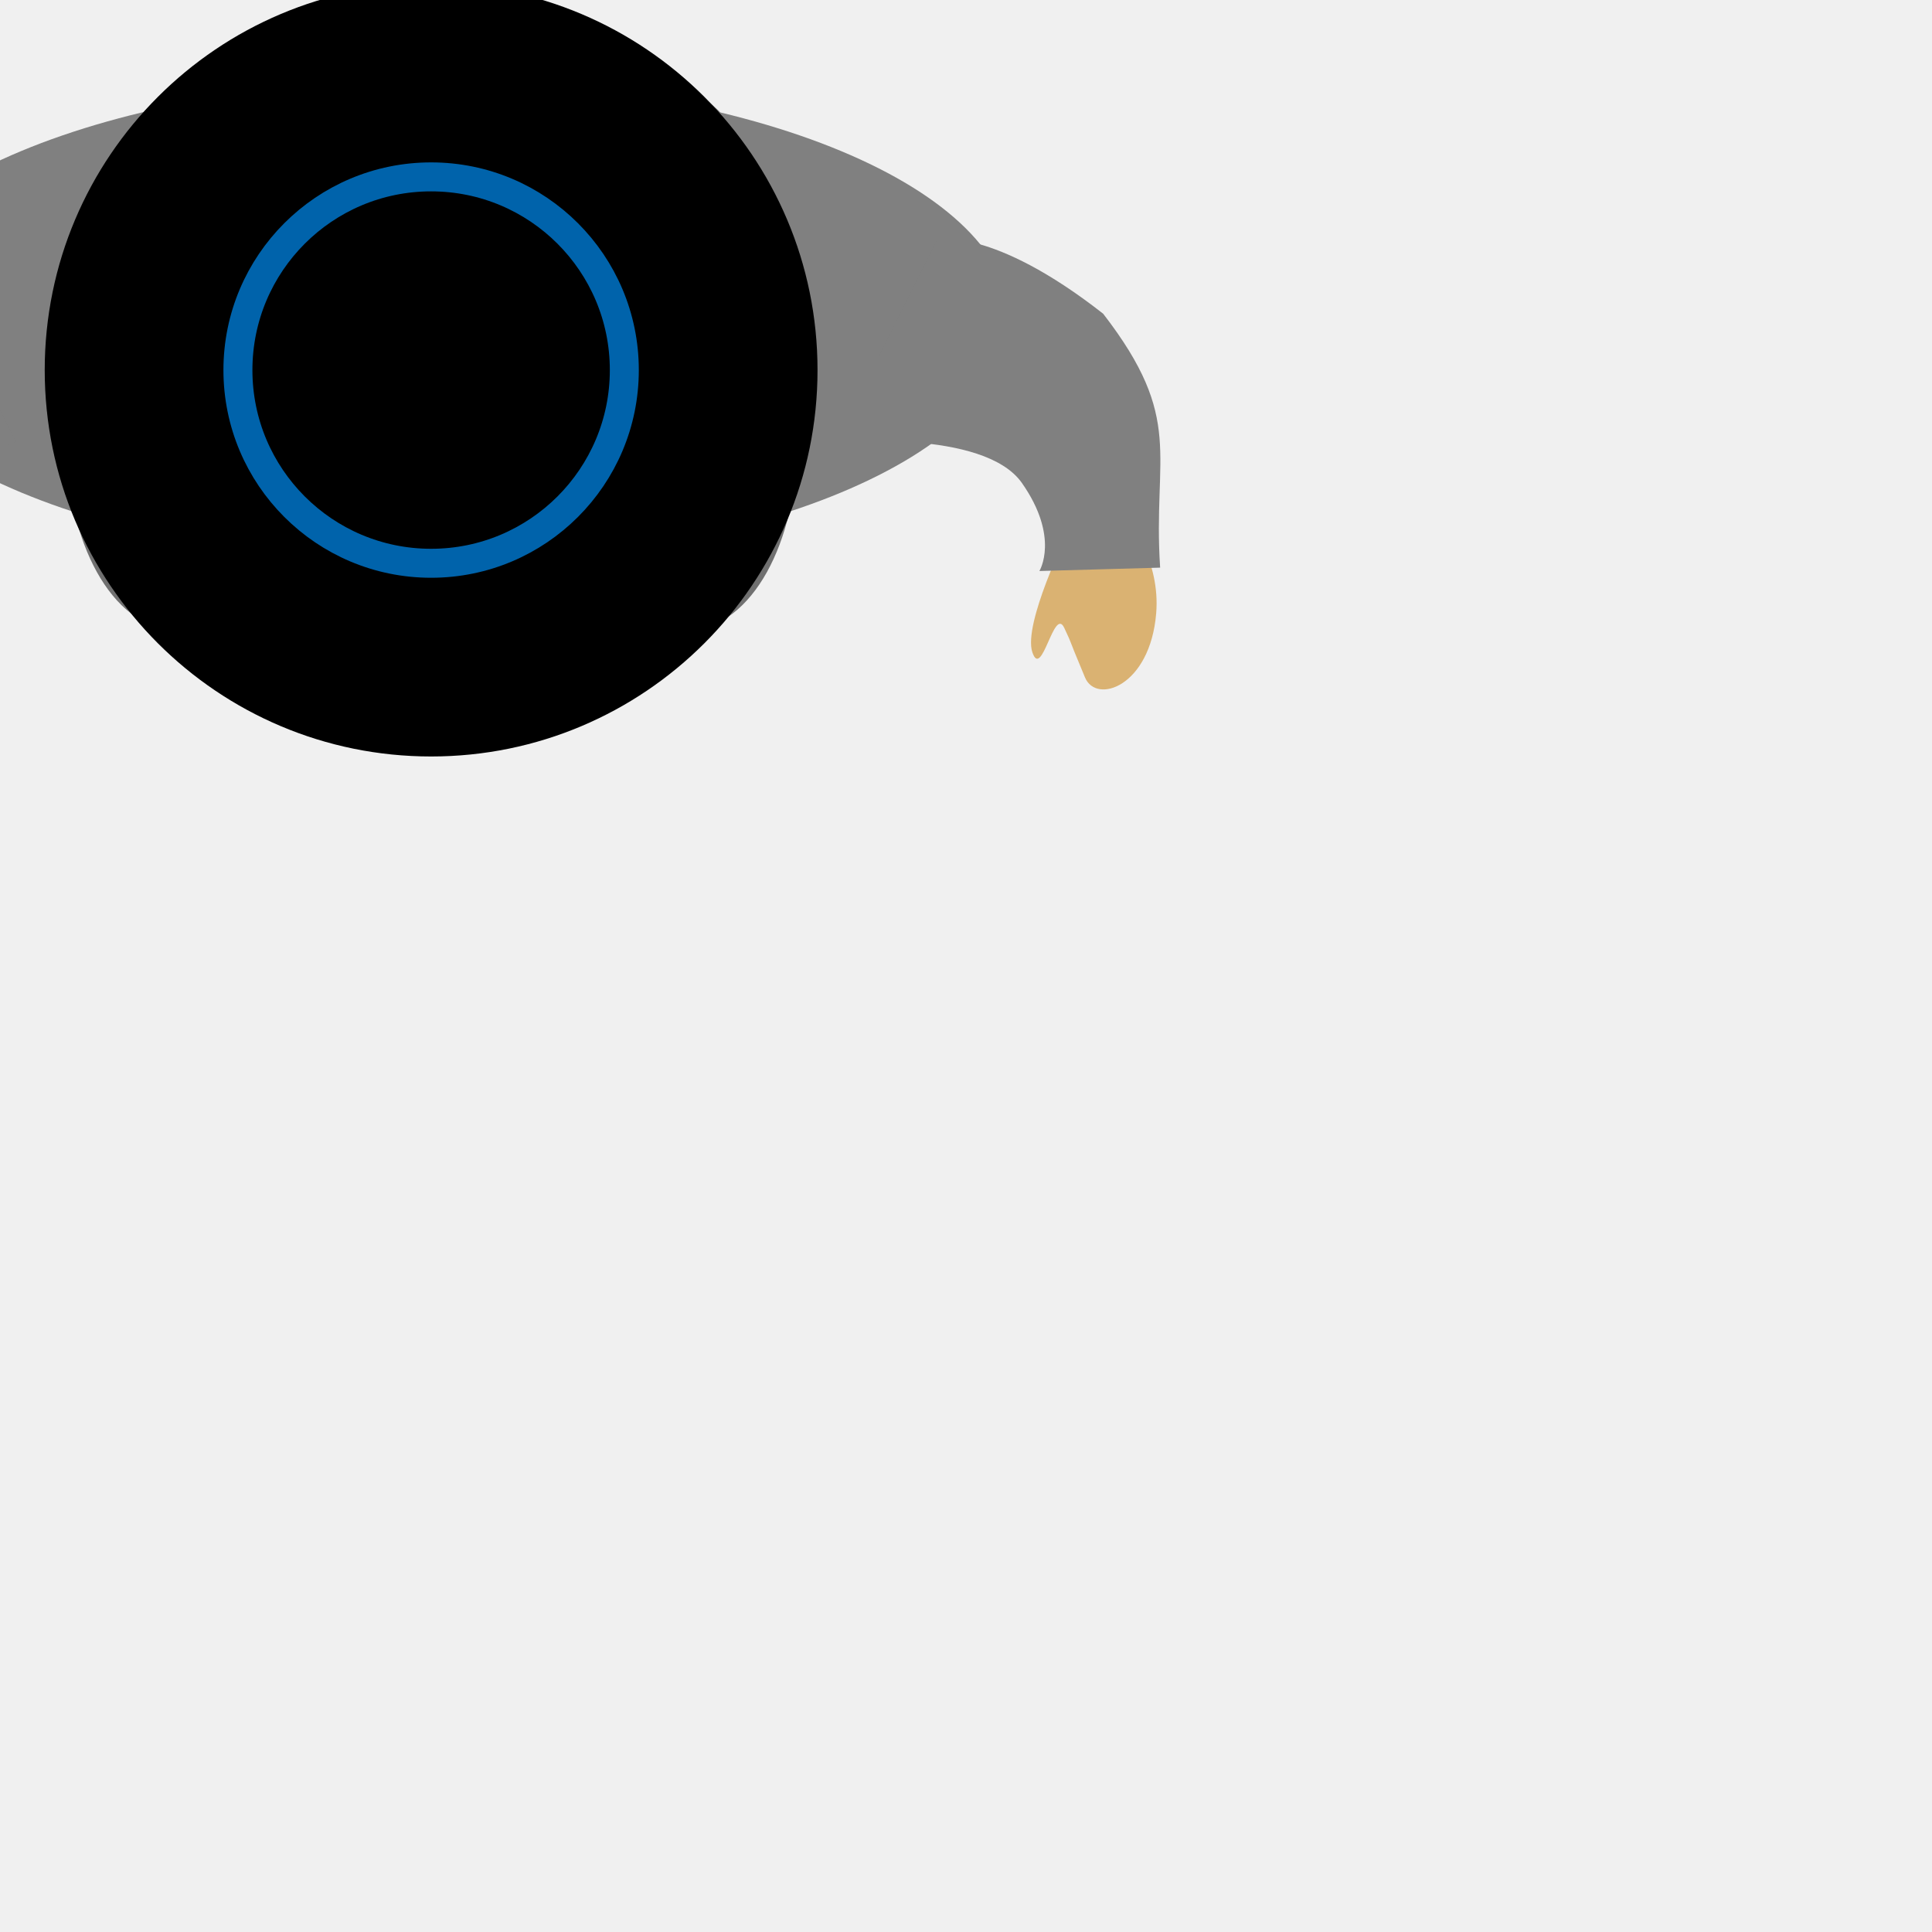
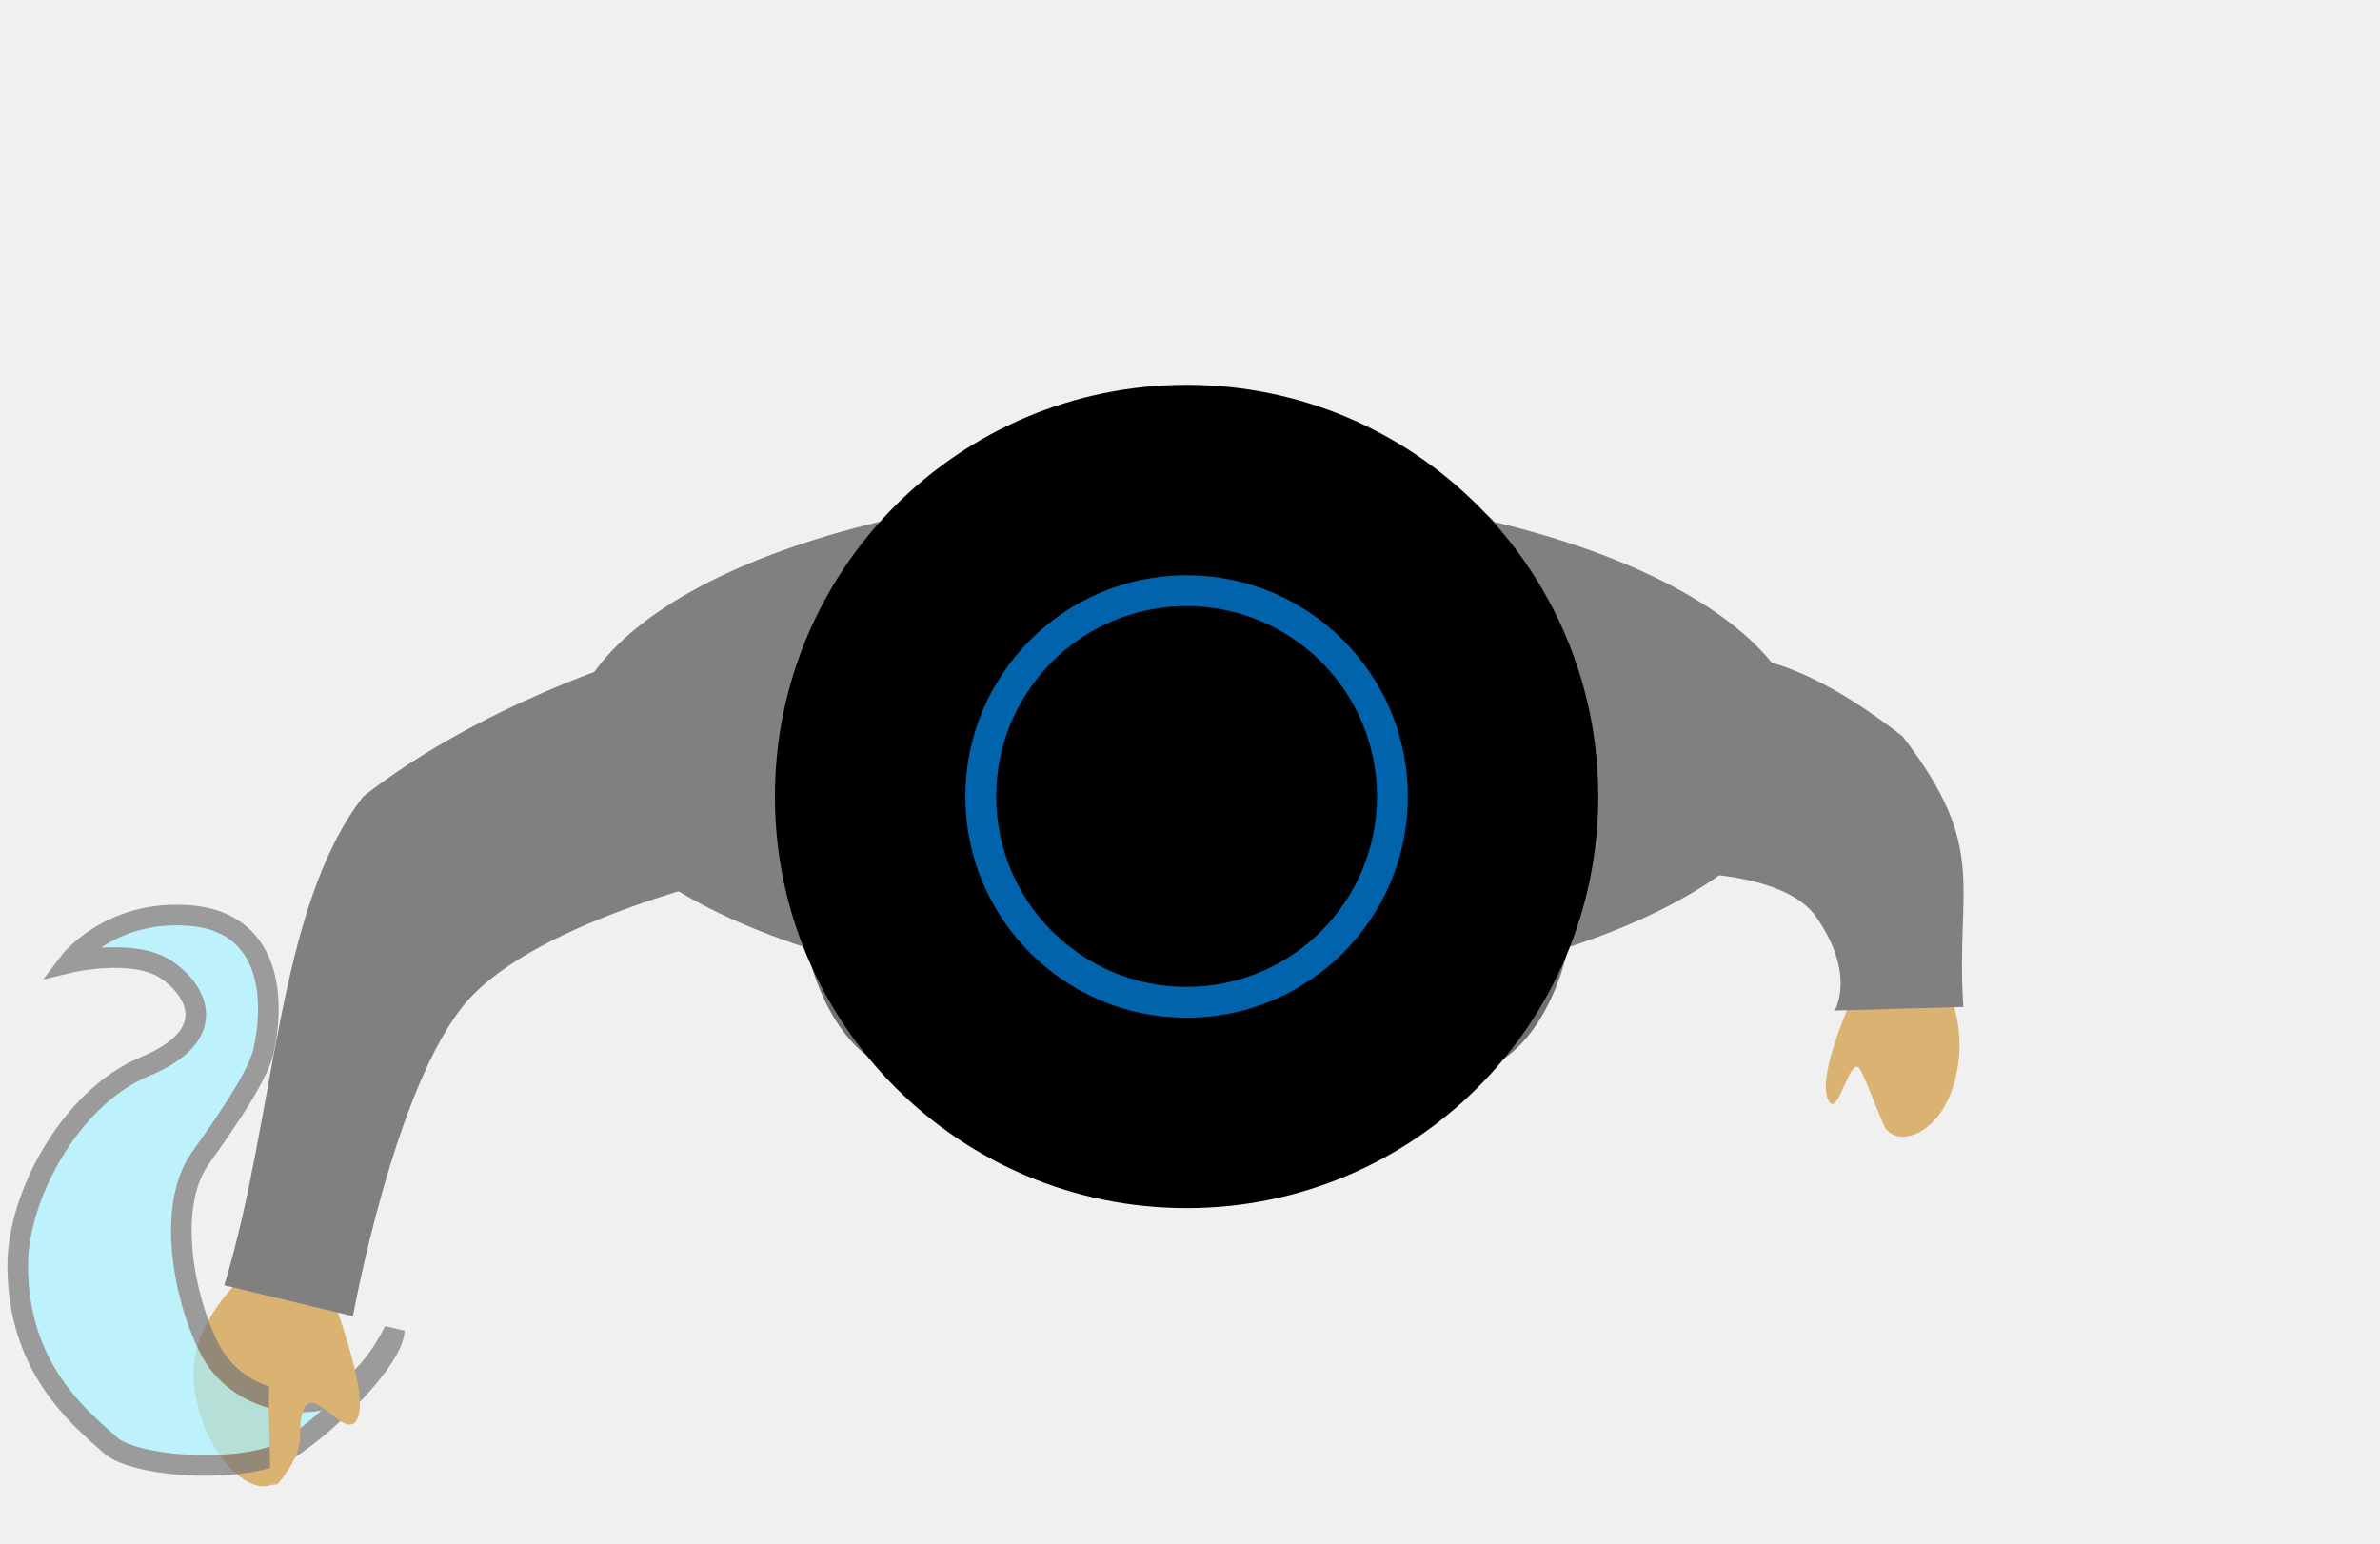
- <svg xmlns="http://www.w3.org/2000/svg" width="100" height="100" viewBox="0 0 100 100" id="svg3431" version="1.1">
+ <svg xmlns="http://www.w3.org/2000/svg" width="115.625" height="75" viewBox="0 0 115.625 75" id="svg3431" version="1.1">
  <defs id="defs3433">
-     <marker orient="auto" refY="0.0" refX="0.0" id="Arrow1Lend" style="overflow:visible;">
-       <path id="path4359" d="M 0.0,0.0 L 5.0,-5.0 L -12.5,0.0 L 5.0,5.0 L 0.0,0.0 z " style="fill-rule:evenodd;stroke:#000000;stroke-width:1.0pt;" transform="scale(0.8) rotate(180) translate(12.5,0)" />
+     <marker orient="auto" refY="0" refX="0" id="Arrow1Lend" style="overflow:visible">
+       <path id="path4359" d="M 0,0 5,-5 -12.5,0 5,5 0,0 Z" style="fill-rule:evenodd;stroke:#000000;stroke-width:1pt" transform="matrix(-0.8,0,0,-0.8,-10,0)" />
    </marker>
-     <marker orient="auto" refY="0.0" refX="0.0" id="Arrow1Lstart" style="overflow:visible">
-       <path id="path4356" d="M 0.0,0.0 L 5.0,-5.0 L -12.5,0.0 L 5.0,5.0 L 0.0,0.0 z " style="fill-rule:evenodd;stroke:#000000;stroke-width:1.0pt" transform="scale(0.8) translate(12.5,0)" />
+     <marker orient="auto" refY="0" refX="0" id="Arrow1Lstart" style="overflow:visible">
+       <path id="path4356" d="M 0,0 5,-5 -12.5,0 5,5 0,0 Z" style="fill-rule:evenodd;stroke:#000000;stroke-width:1pt" transform="matrix(0.8,0,0,0.8,10,0)" />
    </marker>
  </defs>
-   <g id="man" transform="translate(-28.70711,-9.292894)">
-     <g id="g4765" class="bottom">
+   <g id="man">
+     <g transform="translate(6.625,10.25001)" id="g4765" class="bottom">
      <g id="g4819" class="leg leg--right">
        <ellipse transform="scale(1,-1)" ry="9" rx="5" cy="-23.445" cx="39.162" id="ellipse4342" style="fill:#af7d24;fill-opacity:1;stroke:#323232;stroke-width:1.5;stroke-miterlimit:4;stroke-dasharray:none;stroke-opacity:0.671" />
        <ellipse transform="scale(1,-1)" style="fill:#af7d24;fill-opacity:1;stroke:#323232;stroke-width:1.5;stroke-miterlimit:4;stroke-dasharray:none;stroke-opacity:0.671" id="path4313" cx="37.912" cy="-32.173" rx="5" ry="9" />
        <path style="fill:#4c4c4c;fill-opacity:1;fill-rule:evenodd;stroke:none;stroke-width:1px;stroke-linecap:butt;stroke-linejoin:miter;stroke-opacity:1" d="m 29.537,31.673 c -0.625,-4.014 1.78,-12.317 4,-14 2.22,-1.683 10.087,-1.437 11.625,1.625 1.489,2.964 2.023,9.271 1,14.375 -0.963,3.927 -16,2.014 -16.625,-2 z" id="path4315" />
      </g>
      <g id="g4835" class="leg leg--left">
        <ellipse style="fill:#af7d24;fill-opacity:1;stroke:#323232;stroke-width:1.5;stroke-miterlimit:4;stroke-dasharray:none;stroke-opacity:0.671" id="ellipse4826" cx="-62.964" cy="-23.445" rx="5" ry="9" transform="scale(-1,-1)" />
        <ellipse ry="9" rx="5" cy="-32.173" cx="-64.214" id="ellipse4828" style="fill:#af7d24;fill-opacity:1;stroke:#323232;stroke-width:1.5;stroke-miterlimit:4;stroke-dasharray:none;stroke-opacity:0.671" transform="scale(-1,-1)" />
        <path id="path4830" d="m 72.589,31.673 c 0.625,-4.014 -1.78,-12.317 -4,-14 -2.22,-1.683 -10.087,-1.437 -11.625,1.625 -1.489,2.964 -2.023,9.271 -1,14.375 0.963,3.927 16,2.014 16.625,-2 z" style="fill:#4c4c4c;fill-opacity:1;fill-rule:evenodd;stroke:none;stroke-width:1px;stroke-linecap:butt;stroke-linejoin:miter;stroke-opacity:1" />
      </g>
    </g>
-     <g id="g4779" class="top">
+     <g transform="translate(6.625,10.25001)" id="g4779" class="top">
      <ellipse transform="scale(1,-1)" ry="12.5" rx="30" cy="-25.948" cx="51.022" id="path4247" style="fill:#808080;stroke:none;stroke-opacity:0.671" />
      <g class="hands hands--castanetas" id="g4757" display="none" style="display:none">
        <g id="g4749" class="hand hand--right">
          <path id="path4307" d="m 5.162,51.807 c 0,0 -2.601,2.269 -2.375,5 0.314,3.789 3.172,6.181 4.125,5 1.62,-2.01 0.717,-2.473 1.25,-3.625 0.533,-1.153 2.133,1.832 2.625,0.375 0.492,-1.457 -1.625,-6.75 -1.625,-6.75 z" style="fill:#dab272;fill-opacity:1;fill-rule:evenodd;stroke:none;stroke-width:1px;stroke-linecap:butt;stroke-linejoin:miter;stroke-opacity:1" />
          <path id="path4249" d="m 24.272,21.698 c 0,0 -7.485,2.235 -13.25,6.75 -4.235,5.484 -4.235,15.485 -6.75,23.75 l 6.25,1.5 c 0,0 2.024,-11.195 5.5,-15.25 3.476,-4.055 13.5,-6.25 13.5,-6.25 z" style="fill:#808080;fill-rule:evenodd;stroke:none;stroke-width:1px;stroke-linecap:butt;stroke-linejoin:miter;stroke-opacity:0.671" />
        </g>
        <g id="g4753" class="hand hand--left">
          <path style="fill:#dab272;fill-opacity:1;fill-rule:evenodd;stroke:none;stroke-width:1px;stroke-linecap:butt;stroke-linejoin:miter;stroke-opacity:1" d="m 96.883,51.807 c 0,0 2.601,2.269 2.375,5 -0.314,3.789 -3.172,6.181 -4.125,5 -1.62,-2.01 -0.717,-2.473 -1.25,-3.625 -0.533,-1.153 -2.133,1.832 -2.625,0.375 -0.492,-1.457 1.625,-6.75 1.625,-6.75 z" id="path4309" />
          <path style="fill:#808080;fill-rule:evenodd;stroke:none;stroke-width:1px;stroke-linecap:butt;stroke-linejoin:miter;stroke-opacity:0.671" d="m 77.773,21.698 c 0,0 7.485,2.235 13.25,6.75 4.235,5.484 4.235,15.485 6.75,23.75 l -6.25,1.5 c 0,0 -2.024,-11.195 -5.5,-15.25 -3.476,-4.055 -13.5,-6.25 -13.5,-6.25 z" id="path4311" />
        </g>
      </g>
-       <g id="g4252" class="hands hands--down" display="none" style="display:none">
+       <g id="g4273" class="hands hands--down" display="none" style="display:none">
        <g class="hand hand--left" id="g4260">
          <path id="path4262" d="m 87.148,36.305 c 0,0 1.629,2.004 1.403,4.735 -0.314,3.789 -3.097,4.721 -3.683,3.321 -1.073,-2.564 -0.54,-1.412 -1.073,-2.564 -0.533,-1.153 -1.161,2.716 -1.653,1.259 -0.492,-1.457 1.802,-6.131 1.802,-6.131 z" style="fill:#dab272;fill-opacity:1;fill-rule:evenodd;stroke:none;stroke-width:1px;stroke-linecap:butt;stroke-linejoin:miter;stroke-opacity:1" />
          <path id="path4264" d="m 77.242,21.698 c 0,0 2.801,-0.682 8.565,3.833 4.235,5.484 2.556,7.264 2.949,13.143 l -6.25,0.174 c 0,0 1.07,-1.738 -0.904,-4.555 -1.974,-2.817 -9.611,-2.096 -9.611,-2.096 z" style="fill:#808080;fill-rule:evenodd;stroke:none;stroke-width:1px;stroke-linecap:butt;stroke-linejoin:miter;stroke-opacity:0.671" />
        </g>
        <g id="g3412" class="hand hand--right">
          <path style="fill:#dab272;fill-opacity:1;fill-rule:evenodd;stroke:none;stroke-width:1px;stroke-linecap:butt;stroke-linejoin:miter;stroke-opacity:1" d="m 14.585,36.305 c 0,0 -1.629,2.004 -1.403,4.735 0.314,3.789 3.097,4.721 3.683,3.321 1.073,-2.564 0.54,-1.412 1.073,-2.564 0.533,-1.153 1.161,2.716 1.653,1.259 0.492,-1.457 -1.802,-6.131 -1.802,-6.131 z" id="path4202" />
          <path style="fill:#808080;fill-rule:evenodd;stroke:none;stroke-width:1px;stroke-linecap:butt;stroke-linejoin:miter;stroke-opacity:0.671" d="m 24.491,21.698 c 0,0 -2.801,-0.682 -8.565,3.833 -4.235,5.484 -2.556,7.264 -2.949,13.143 l 6.25,0.174 c 0,0 -1.07,-1.738 0.904,-4.555 1.974,-2.817 9.611,-2.096 9.611,-2.096 z" id="path4204" />
        </g>
      </g>
      <g class="hands hands--panuelo" id="g4206">
        <g id="g4208" class="hand hand--left">
          <path style="fill:#dab272;fill-opacity:1;fill-rule:evenodd;stroke:none;stroke-width:1px;stroke-linecap:butt;stroke-linejoin:miter;stroke-opacity:1" d="m 87.148,36.305 c 0,0 1.629,2.004 1.403,4.735 -0.314,3.789 -3.097,4.721 -3.683,3.321 -1.073,-2.564 -0.54,-1.412 -1.073,-2.564 -0.533,-1.153 -1.161,2.716 -1.653,1.259 -0.492,-1.457 1.802,-6.131 1.802,-6.131 z" id="path4210" />
          <path style="fill:#808080;fill-rule:evenodd;stroke:none;stroke-width:1px;stroke-linecap:butt;stroke-linejoin:miter;stroke-opacity:0.671" d="m 77.242,21.698 c 0,0 2.801,-0.682 8.565,3.833 4.235,5.484 2.556,7.264 2.949,13.143 l -6.25,0.174 c 0,0 1.07,-1.738 -0.904,-4.555 -1.974,-2.817 -9.611,-2.096 -9.611,-2.096 z" id="path4212" />
        </g>
        <g class="hand hand--right" id="g4220">
          <path style="fill:#dab272;fill-opacity:1;fill-rule:evenodd;stroke:none;stroke-width:1px;stroke-linecap:butt;stroke-linejoin:miter;stroke-opacity:1" d="m -21.293,42.514 -2.252,0 c 0,0 -2.601,2.269 -2.375,5 0.282,3.41 2.564,5.54 3.725,5.1 0.005,-1.96 -0.007,-3.954 0.188,-5.734 0.186,-1.702 0.459,-2.997 0.715,-4.365 z" id="path4239" transform="translate(28.70711,9.292894)" />
          <path style="opacity:0.713;fill:#a8f1ff;fill-opacity:1;fill-rule:evenodd;stroke:#787878;stroke-width:1;stroke-linecap:butt;stroke-linejoin:miter;stroke-miterlimit:4;stroke-dasharray:none;stroke-opacity:1" d="m 12.532,54.404 c -0.884,1.768 -2.033,3.005 -3.536,3.359 -1.503,0.354 -4.243,-0.088 -5.48,-2.563 -1.237,-2.475 -2.033,-6.828 -0.442,-9.127 0.574,-0.829 2.78,-3.825 3.094,-5.215 0.619,-2.74 0.283,-6.343 -3.624,-6.629 -3.888,-0.285 -5.834,2.298 -5.834,2.298 0,0 3.158,-0.761 4.773,0.354 1.535,1.059 2.563,3.182 -1.061,4.685 -3.624,1.503 -6.187,6.298 -6.187,9.657 2e-7,4.952 2.917,7.336 4.508,8.75 1.241,1.103 6.718,1.414 8.662,0.177 1.945,-1.237 5.038,-4.331 5.127,-5.745 z" id="path4233" />
          <path style="fill:#dab272;fill-opacity:1;fill-rule:evenodd;stroke:none;stroke-width:1px;stroke-linecap:butt;stroke-linejoin:miter;stroke-opacity:1" d="m -21.47,42.514 c -0.256,1.368 -0.529,2.663 -0.715,4.365 -0.195,1.78 -0.006,3.774 -0.011,5.734 0.129,-0.049 0.305,0.018 0.4,-0.1 1.62,-2.01 0.717,-2.473 1.25,-3.625 0.533,-1.153 2.133,1.832 2.625,0.375 0.492,-1.457 -1.625,-6.75 -1.625,-6.75 z" id="path4222" transform="translate(28.70711,9.292894)" />
          <path style="fill:#808080;fill-rule:evenodd;stroke:none;stroke-width:1px;stroke-linecap:butt;stroke-linejoin:miter;stroke-opacity:0.671" d="m 24.272,21.698 c 0,0 -7.485,2.235 -13.25,6.75 -4.235,5.484 -4.235,15.485 -6.75,23.75 l 6.25,1.5 c 0,0 2.024,-11.195 5.5,-15.25 3.476,-4.055 13.5,-6.25 13.5,-6.25 z" id="path4224" />
        </g>
      </g>
      <g class="head" id="g4775">
        <circle style="fill:#000000;stroke:none;stroke-opacity:1" id="path3443" cx="51.022" cy="-28.448" r="20" transform="scale(1,-1)" />
        <circle style="fill:#000000;stroke:#0094ff;stroke-width:1.5;stroke-miterlimit:4;stroke-dasharray:none;stroke-opacity:0.671" id="path3445" cx="51.022" cy="-28.448" r="10" transform="scale(1,-1)" />
      </g>
    </g>
-     <rect ry="0" y="-10.25" x="-6.625" height="75" width="115.625" style="opacity:0.713;fill:none;fill-opacity:0.721;stroke:none;stroke-width:1;stroke-miterlimit:4;stroke-dasharray:none;stroke-opacity:0.372" id="rect4302" />
-     <g id="g3431" class="kick kick--right kick--front" display="none" style="display:none">
+     <rect ry="0" y="3.7060548e-007" x="0" height="75" width="115.625" style="opacity:0.713;fill:none;fill-opacity:0.721;stroke:none;stroke-width:1;stroke-miterlimit:4;stroke-dasharray:none;stroke-opacity:0.372" id="rect4302" />
+     <g transform="translate(6.625,10.25001)" id="g3431" class="kick kick--right kick--front" display="none" style="display:none">
      <path id="path4312" d="m 38,55.375 0.25,7.25" style="fill:none;fill-rule:evenodd;stroke:#000000;stroke-width:1px;stroke-linecap:butt;stroke-linejoin:miter;stroke-opacity:1" />
      <path id="path4314" d="m 35.25,55 -2.125,5.25" style="fill:none;fill-rule:evenodd;stroke:#000000;stroke-width:1px;stroke-linecap:butt;stroke-linejoin:miter;stroke-opacity:1" />
      <path id="path4316" d="m 41,55.125 1.875,5" style="fill:none;fill-rule:evenodd;stroke:#000000;stroke-width:1px;stroke-linecap:butt;stroke-linejoin:miter;stroke-opacity:1" />
    </g>
-     <g id="g3447" class="kick kick--left kick--front" display="none" style="display:none">
+     <g transform="translate(6.625,10.25001)" id="g3447" class="kick kick--left kick--front" display="none" style="display:none">
      <path style="fill:none;fill-rule:evenodd;stroke:#000000;stroke-width:1px;stroke-linecap:butt;stroke-linejoin:miter;stroke-opacity:1" d="m 64,55.375 0.25,7.25" id="path3438" />
      <path style="fill:none;fill-rule:evenodd;stroke:#000000;stroke-width:1px;stroke-linecap:butt;stroke-linejoin:miter;stroke-opacity:1" d="m 61.25,55 -2.125,5.25" id="path3440" />
      <path style="fill:none;fill-rule:evenodd;stroke:#000000;stroke-width:1px;stroke-linecap:butt;stroke-linejoin:miter;stroke-opacity:1" d="m 67,55.125 1.875,5" id="path3442" />
    </g>
-     <g class="kick kick--right kick--back" id="g3452" transform="translate(0,-8)" display="none" style="display:none">
+     <g class="kick kick--right kick--back" id="g3452" transform="translate(6.625,2.250008)" display="none" style="display:none">
      <path style="fill:none;fill-rule:evenodd;stroke:#000000;stroke-width:1px;stroke-linecap:butt;stroke-linejoin:miter;stroke-opacity:1" d="m 38,55.375 0.25,7.25" id="path3454" />
      <path style="fill:none;fill-rule:evenodd;stroke:#000000;stroke-width:1px;stroke-linecap:butt;stroke-linejoin:miter;stroke-opacity:1" d="m 35.25,55 -2.125,5.25" id="path3456" />
      <path style="fill:none;fill-rule:evenodd;stroke:#000000;stroke-width:1px;stroke-linecap:butt;stroke-linejoin:miter;stroke-opacity:1" d="m 41,55.125 1.875,5" id="path3458" />
    </g>
-     <g class="kick kick--left kick--back" id="g3460" transform="translate(0,-8)" display="none" style="display:none">
+     <g class="kick kick--left kick--back" id="g3460" transform="translate(6.625,2.250008)" display="none" style="display:none">
      <path id="path3462" d="m 64,55.375 0.25,7.25" style="fill:none;fill-rule:evenodd;stroke:#000000;stroke-width:1px;stroke-linecap:butt;stroke-linejoin:miter;stroke-opacity:1" />
      <path id="path3464" d="m 61.25,55 -2.125,5.25" style="fill:none;fill-rule:evenodd;stroke:#000000;stroke-width:1px;stroke-linecap:butt;stroke-linejoin:miter;stroke-opacity:1" />
      <path id="path3466" d="m 67,55.125 1.875,5" style="fill:none;fill-rule:evenodd;stroke:#000000;stroke-width:1px;stroke-linecap:butt;stroke-linejoin:miter;stroke-opacity:1" />
    </g>
  </g>
-   <g transform="translate(-28.70711,-9.292894)" id="woman" display="none" style="display:none">
-     <g id="g4717" class="bottom">
+   <g id="woman" display="none" style="display:none">
+     <g transform="translate(6.625,10.25001)" id="g4717" class="bottom">
      <g id="g4849" class="leg leg--left">
        <ellipse style="opacity:0.85;fill:#ff00e8;fill-opacity:1;stroke:#323232;stroke-width:1.292;stroke-miterlimit:4;stroke-dasharray:none;stroke-opacity:0.671" id="ellipse4846" cx="-60.751" cy="-30.483" rx="3.911" ry="12" transform="scale(-1,-1)" />
      </g>
      <g id="g4841" class="leg leg--right">
        <ellipse transform="scale(1,-1)" ry="12" rx="3.911" cy="-30.483" cx="41.105" id="ellipse4669" style="opacity:0.85;fill:#ff00e8;fill-opacity:1;stroke:#323232;stroke-width:1.292;stroke-miterlimit:4;stroke-dasharray:none;stroke-opacity:0.671" />
      </g>
      <circle transform="scale(1,-1)" r="25" cy="-28.448" cx="51.022" id="circle4715" style="fill:#383fb8;fill-opacity:1;stroke:none;stroke-width:1.5;stroke-miterlimit:4;stroke-dasharray:none;stroke-opacity:0.671" />
    </g>
-     <g id="g4726" class="top">
+     <g transform="translate(6.625,10.25001)" id="g4726" class="top">
      <ellipse cx="51.022" cy="-26.655" rx="24.5" ry="11.793" style="fill:#3a96c3;fill-opacity:1;stroke:none;stroke-opacity:0.671" id="ellipse4681" transform="scale(1,-1)" />
      <g id="g4745" class="head">
        <circle transform="scale(1,-1)" r="12" cy="-28.448" cx="51.022" id="circle4691" style="fill:#000000;fill-opacity:1;stroke:none;stroke-width:1.5;stroke-miterlimit:4;stroke-dasharray:none;stroke-opacity:0.671" />
        <path style="fill:#000000;fill-opacity:1;fill-rule:evenodd;stroke:none;stroke-width:1px;stroke-linecap:butt;stroke-linejoin:miter;stroke-opacity:1" d="m 47.092,21.081 c 1.046,-4.186 1.757,-4.938 0.795,-5.038 -5.122,-0.531 -10.341,-2.917 -3.977,-4.685 6.364,-1.768 11.737,1.797 11.932,2.033 -1.325,0.223 -7.821,-1.498 -4.095,0.485 1.149,0.221 5.579,-0.238 1.867,3.828 -3.712,4.066 -6.522,3.377 -6.522,3.377 z" id="path4695" />
      </g>
      <g id="g4737" class="hands hands--castanetas" display="none" style="display:none">
        <g id="g4697" class="hand hand--left">
          <path id="path4685" d="m 92.883,51.807 c 0,0 2.601,2.269 2.375,5 -0.314,3.789 -3.172,6.181 -4.125,5 -1.62,-2.01 -0.717,-2.473 -1.25,-3.625 -0.533,-1.153 -2.133,1.832 -2.625,0.375 -0.492,-1.457 1.625,-6.75 1.625,-6.75 l -3.313,-9.562 4.781,-1.219 z" style="fill:#dab272;fill-opacity:1;fill-rule:evenodd;stroke:none;stroke-width:1px;stroke-linecap:butt;stroke-linejoin:miter;stroke-opacity:1" />
          <path id="path4687" d="m 72.273,21.198 c 0,0 10.001,5.581 14.5,10.75 4.499,5.169 5.18,7.992 4.938,10.375 -0.243,2.383 -4.057,3.213 -6.375,1.938 -2.318,-1.276 0.101,-1.945 -3.375,-6 -3.476,-4.055 -13.438,-6.062 -13.438,-6.062 z" style="fill:#3a96c3;fill-opacity:1;fill-rule:evenodd;stroke:none;stroke-width:1px;stroke-linecap:butt;stroke-linejoin:miter;stroke-opacity:0.671" />
        </g>
        <g id="g4271" class="hand hand--right">
          <path style="fill:#dab272;fill-opacity:1;fill-rule:evenodd;stroke:none;stroke-width:1px;stroke-linecap:butt;stroke-linejoin:miter;stroke-opacity:1" d="m 9.287,51.807 c 0,0 -2.601,2.269 -2.375,5 0.314,3.789 3.172,6.181 4.125,5 1.62,-2.01 0.717,-2.473 1.25,-3.625 0.533,-1.153 2.133,1.832 2.625,0.375 0.492,-1.457 -1.625,-6.75 -1.625,-6.75 l 3.313,-9.562 -4.781,-1.219 z" id="path4703" />
          <path style="fill:#3a96c3;fill-opacity:1;fill-rule:evenodd;stroke:none;stroke-width:1px;stroke-linecap:butt;stroke-linejoin:miter;stroke-opacity:0.671" d="m 29.897,21.198 c 0,0 -10.001,5.581 -14.5,10.75 -4.499,5.169 -5.18,7.992 -4.938,10.375 0.243,2.383 4.057,3.213 6.375,1.938 2.318,-1.276 -0.101,-1.945 3.375,-6 3.476,-4.055 13.438,-6.062 13.438,-6.062 z" id="path4705" />
        </g>
      </g>
      <g class="hands hands--down" id="g4186" display="none" style="display:none">
        <g id="g4188" class="hand hand--left">
          <path style="fill:#dab272;fill-opacity:1;fill-rule:evenodd;stroke:none;stroke-width:1px;stroke-linecap:butt;stroke-linejoin:miter;stroke-opacity:1" d="m 80.453,32.185 c 0,0 2.247,1.385 2.021,4.116 -0.314,3.789 -1.051,6.181 -2.004,5 -1.62,-2.01 -0.893,-1.765 -1.427,-2.918 -0.533,-1.153 -2.133,1.832 -2.625,0.375 -0.492,-1.457 2.862,-5.159 2.862,-5.159 z" id="path4190" />
          <path style="fill:#3a96c3;fill-opacity:1;fill-rule:evenodd;stroke:none;stroke-width:1px;stroke-linecap:butt;stroke-linejoin:miter;stroke-opacity:0.671" d="m 70.273,21.198 c 0,0 4.167,-0.96 8.666,4.209 4.499,5.169 3.412,6.048 3.17,8.43 -0.243,2.383 -3.499,4.142 -4.961,1.938 0,0 -0.517,-3.094 -3.021,-4.055 -2.504,-0.961 -7.604,0.478 -7.604,0.478 z" id="path4192" />
        </g>
        <g id="g4308" class="hand hand--right">
          <path id="path4219" d="m 21.444,32.185 c 0,0 -2.247,1.385 -2.021,4.116 0.314,3.789 1.051,6.181 2.004,5 1.62,-2.01 0.893,-1.765 1.427,-2.918 0.533,-1.153 2.133,1.832 2.625,0.375 0.492,-1.457 -2.862,-5.159 -2.862,-5.159 z" style="fill:#dab272;fill-opacity:1;fill-rule:evenodd;stroke:none;stroke-width:1px;stroke-linecap:butt;stroke-linejoin:miter;stroke-opacity:1" />
          <path id="path4221" d="m 31.625,21.198 c 0,0 -4.167,-0.96 -8.666,4.209 -4.499,5.169 -3.412,6.048 -3.17,8.43 0.243,2.383 3.499,4.142 4.961,1.938 0,0 0.517,-3.094 3.021,-4.055 2.504,-0.961 7.604,0.478 7.604,0.478 z" style="fill:#3a96c3;fill-opacity:1;fill-rule:evenodd;stroke:none;stroke-width:1px;stroke-linecap:butt;stroke-linejoin:miter;stroke-opacity:0.671" />
        </g>
      </g>
      <g id="g4254" class="hands hands--panuelo">
        <g class="hand hand--left" id="g4256">
          <path id="path4258" d="m 80.453,32.185 c 0,0 2.247,1.385 2.021,4.116 -0.314,3.789 -1.051,6.181 -2.004,5 -1.62,-2.01 -0.893,-1.765 -1.427,-2.918 -0.533,-1.153 -2.133,1.832 -2.625,0.375 -0.492,-1.457 2.862,-5.159 2.862,-5.159 z" style="fill:#dab272;fill-opacity:1;fill-rule:evenodd;stroke:none;stroke-width:1px;stroke-linecap:butt;stroke-linejoin:miter;stroke-opacity:1" />
          <path id="path4260" d="m 70.273,21.198 c 0,0 4.167,-0.96 8.666,4.209 4.499,5.169 3.412,6.048 3.17,8.43 -0.243,2.383 -3.499,4.142 -4.961,1.938 0,0 -0.517,-3.094 -3.021,-4.055 -2.504,-0.961 -7.604,0.478 -7.604,0.478 z" style="fill:#3a96c3;fill-opacity:1;fill-rule:evenodd;stroke:none;stroke-width:1px;stroke-linecap:butt;stroke-linejoin:miter;stroke-opacity:0.671" />
        </g>
        <g class="hand hand--right" id="g4275">
          <path style="fill:#dab272;fill-opacity:1;fill-rule:evenodd;stroke:none;stroke-width:1px;stroke-linecap:butt;stroke-linejoin:miter;stroke-opacity:1" d="m -14.479,32.348 -2.41,-0.615 -2.531,10.781 c 0,0 -2.601,2.269 -2.375,5 0.275,3.318 2.438,5.411 3.627,5.125 -0.007,-0.099 -0.023,-0.163 -0.029,-0.262 -0.115,-1.799 -0.115,-3.676 0.166,-5.232 0.281,-1.556 0.677,-3.985 1.246,-6.654 0.569,-2.67 1.311,-5.581 2.289,-8.107 0,0 0.018,-0.035 0.018,-0.035 z" id="path4292" transform="translate(28.70711,9.292894)" />
          <path style="fill:#ffffff;fill-opacity:0.721;fill-rule:evenodd;stroke:#000000;stroke-width:1px;stroke-linecap:butt;stroke-linejoin:miter;stroke-opacity:0.372" d="m 15.822,51.121 c 0,0 2.828,0.53 3.005,2.828 0.177,2.298 0,5.303 -3.712,6.364 -3.774,1.078 -8.309,1.945 -12.551,-0.53 -4.243,-2.475 -7.159,-6.478 -7.159,-9.546 -1.187,-9.039 11.793,-8.178 12.109,-12.905 0,-4.95 -3.536,-5.922 -6.187,-6.276 -2.652,-0.354 0.972,-0.795 4.596,-0.088 3.624,0.707 4.895,1.965 5.657,3.889 0.685,1.73 1.326,5.038 0,6.364 -2.577,2.577 -6.276,5.127 -6.099,8.662 0.168,3.362 0.972,6.187 4.154,7.601 3.182,1.414 6.894,0.265 6.894,-2.21 0,-2.475 -0.707,-4.154 -0.707,-4.154 z" id="path4287" />
          <path style="fill:#dab272;fill-opacity:1;fill-rule:evenodd;stroke:none;stroke-width:1px;stroke-linecap:butt;stroke-linejoin:miter;stroke-opacity:1" d="m -14.479,32.348 -0.194,0.035 c -0.978,2.526 -1.72,5.438 -2.289,8.107 -0.569,2.67 -0.965,5.098 -1.246,6.654 -0.281,1.556 -0.104,3.434 0.011,5.232 0.006,0.099 0.022,0.163 0.029,0.262 0.169,-0.041 0.38,0.022 0.498,-0.125 1.62,-2.01 0.717,-2.473 1.25,-3.625 0.533,-1.153 2.133,1.832 2.625,0.375 0.492,-1.457 -1.625,-6.75 -1.625,-6.75 l 3.312,-9.562 z" id="path4277" transform="translate(28.70711,9.292894)" />
          <path id="path4279" d="m 29.897,21.198 c 0,0 -10.001,5.581 -14.5,10.75 -4.499,5.169 -5.18,7.992 -4.938,10.375 0.243,2.383 4.057,3.213 6.375,1.938 2.318,-1.276 -0.101,-1.945 3.375,-6 3.476,-4.055 13.438,-6.062 13.438,-6.062 z" style="fill:#3a96c3;fill-opacity:1;fill-rule:evenodd;stroke:none;stroke-width:1px;stroke-linecap:butt;stroke-linejoin:miter;stroke-opacity:0.671" />
        </g>
      </g>
    </g>
-     <rect style="opacity:0.713;fill:none;fill-opacity:0.721;stroke:none;stroke-width:1;stroke-miterlimit:4;stroke-dasharray:none;stroke-opacity:0.372" width="115.625" height="75" x="-6.625" y="-10.25" ry="0" id="rect4304" />
+     <rect style="opacity:0.713;fill:none;fill-opacity:0.721;stroke:none;stroke-width:1;stroke-miterlimit:4;stroke-dasharray:none;stroke-opacity:0.372" width="115.625" height="75" x="0" y="3.7060548e-007" ry="0" id="rect4304" />
  </g>
</svg>
